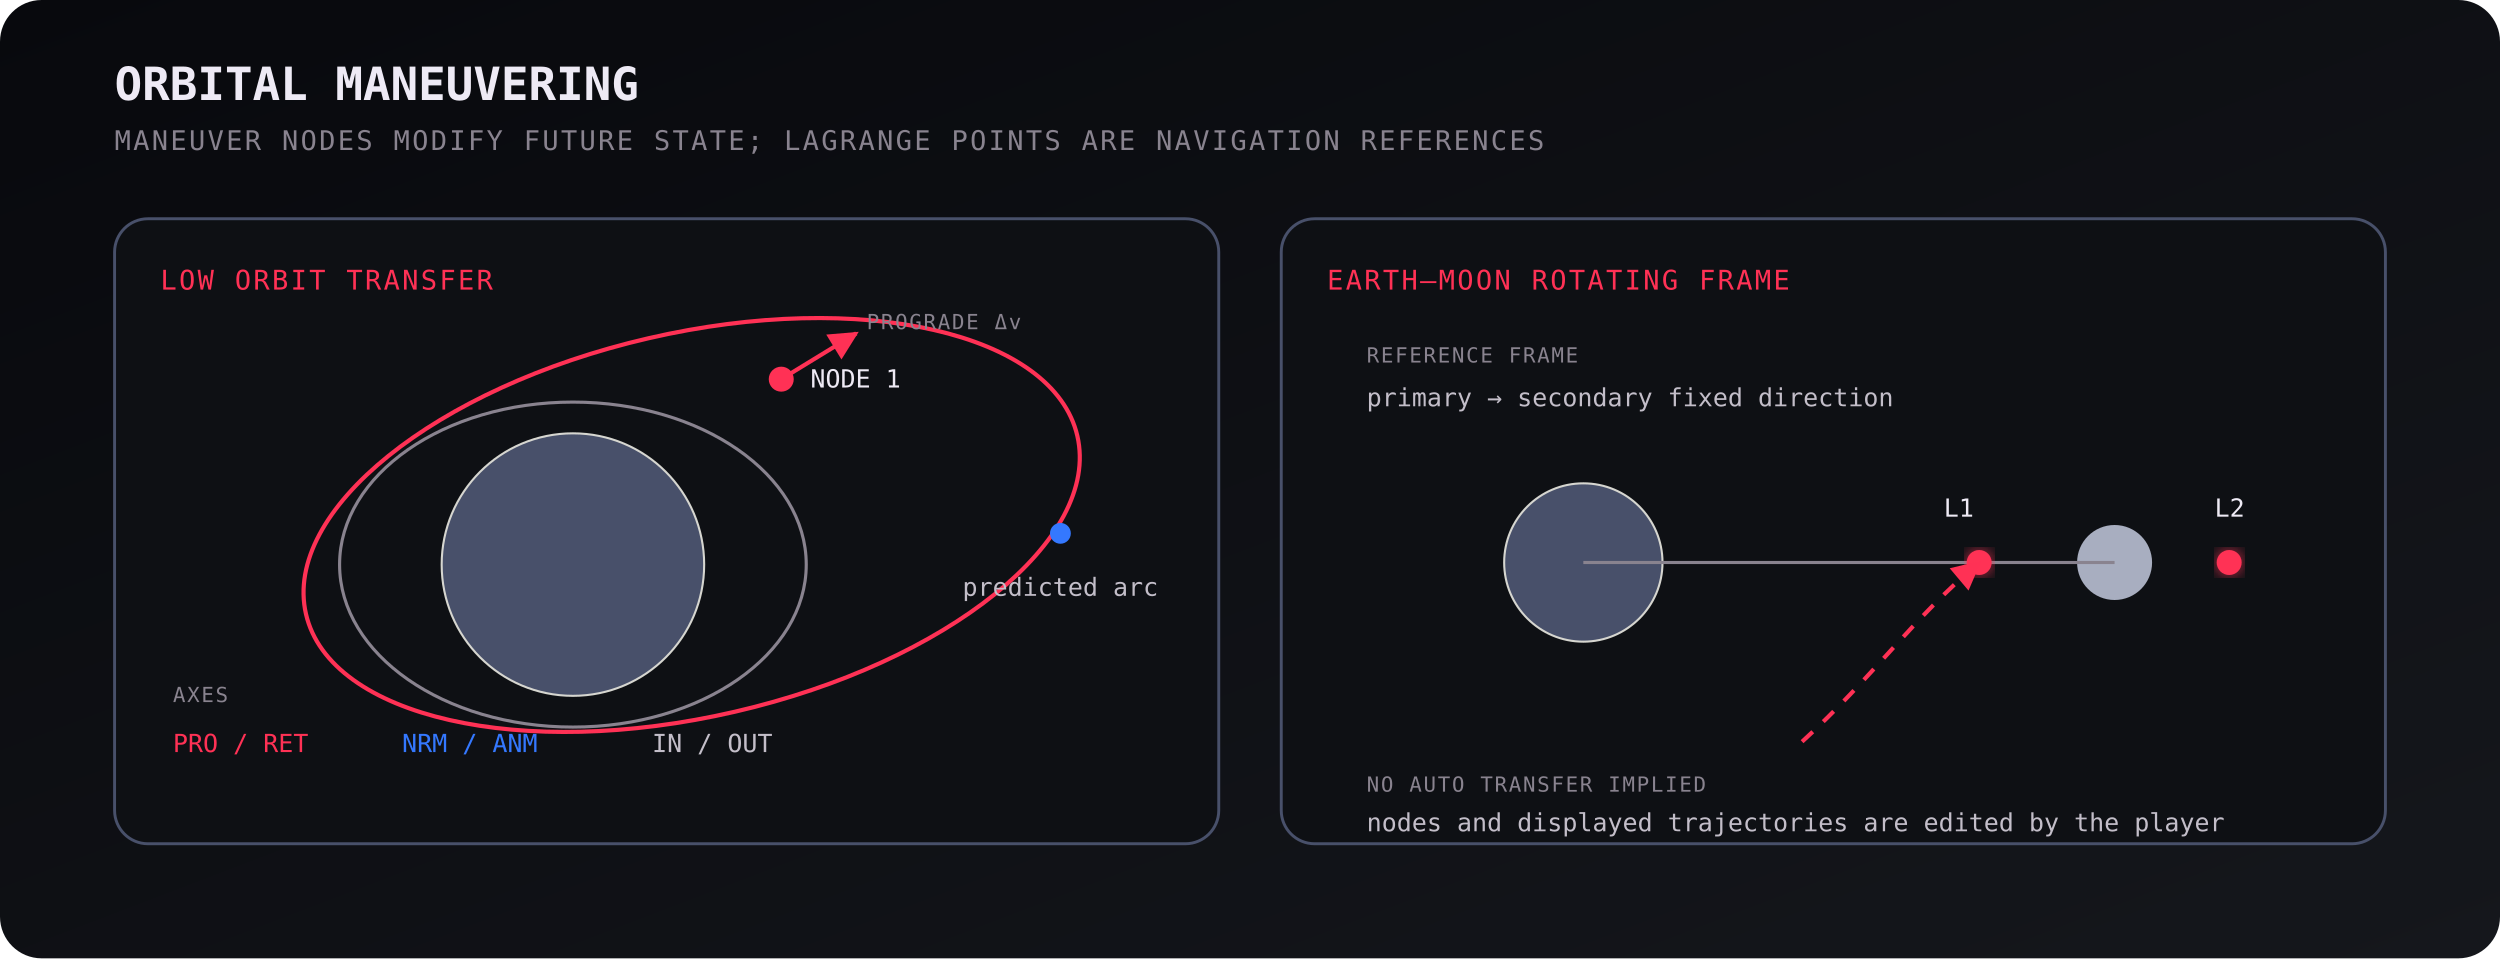
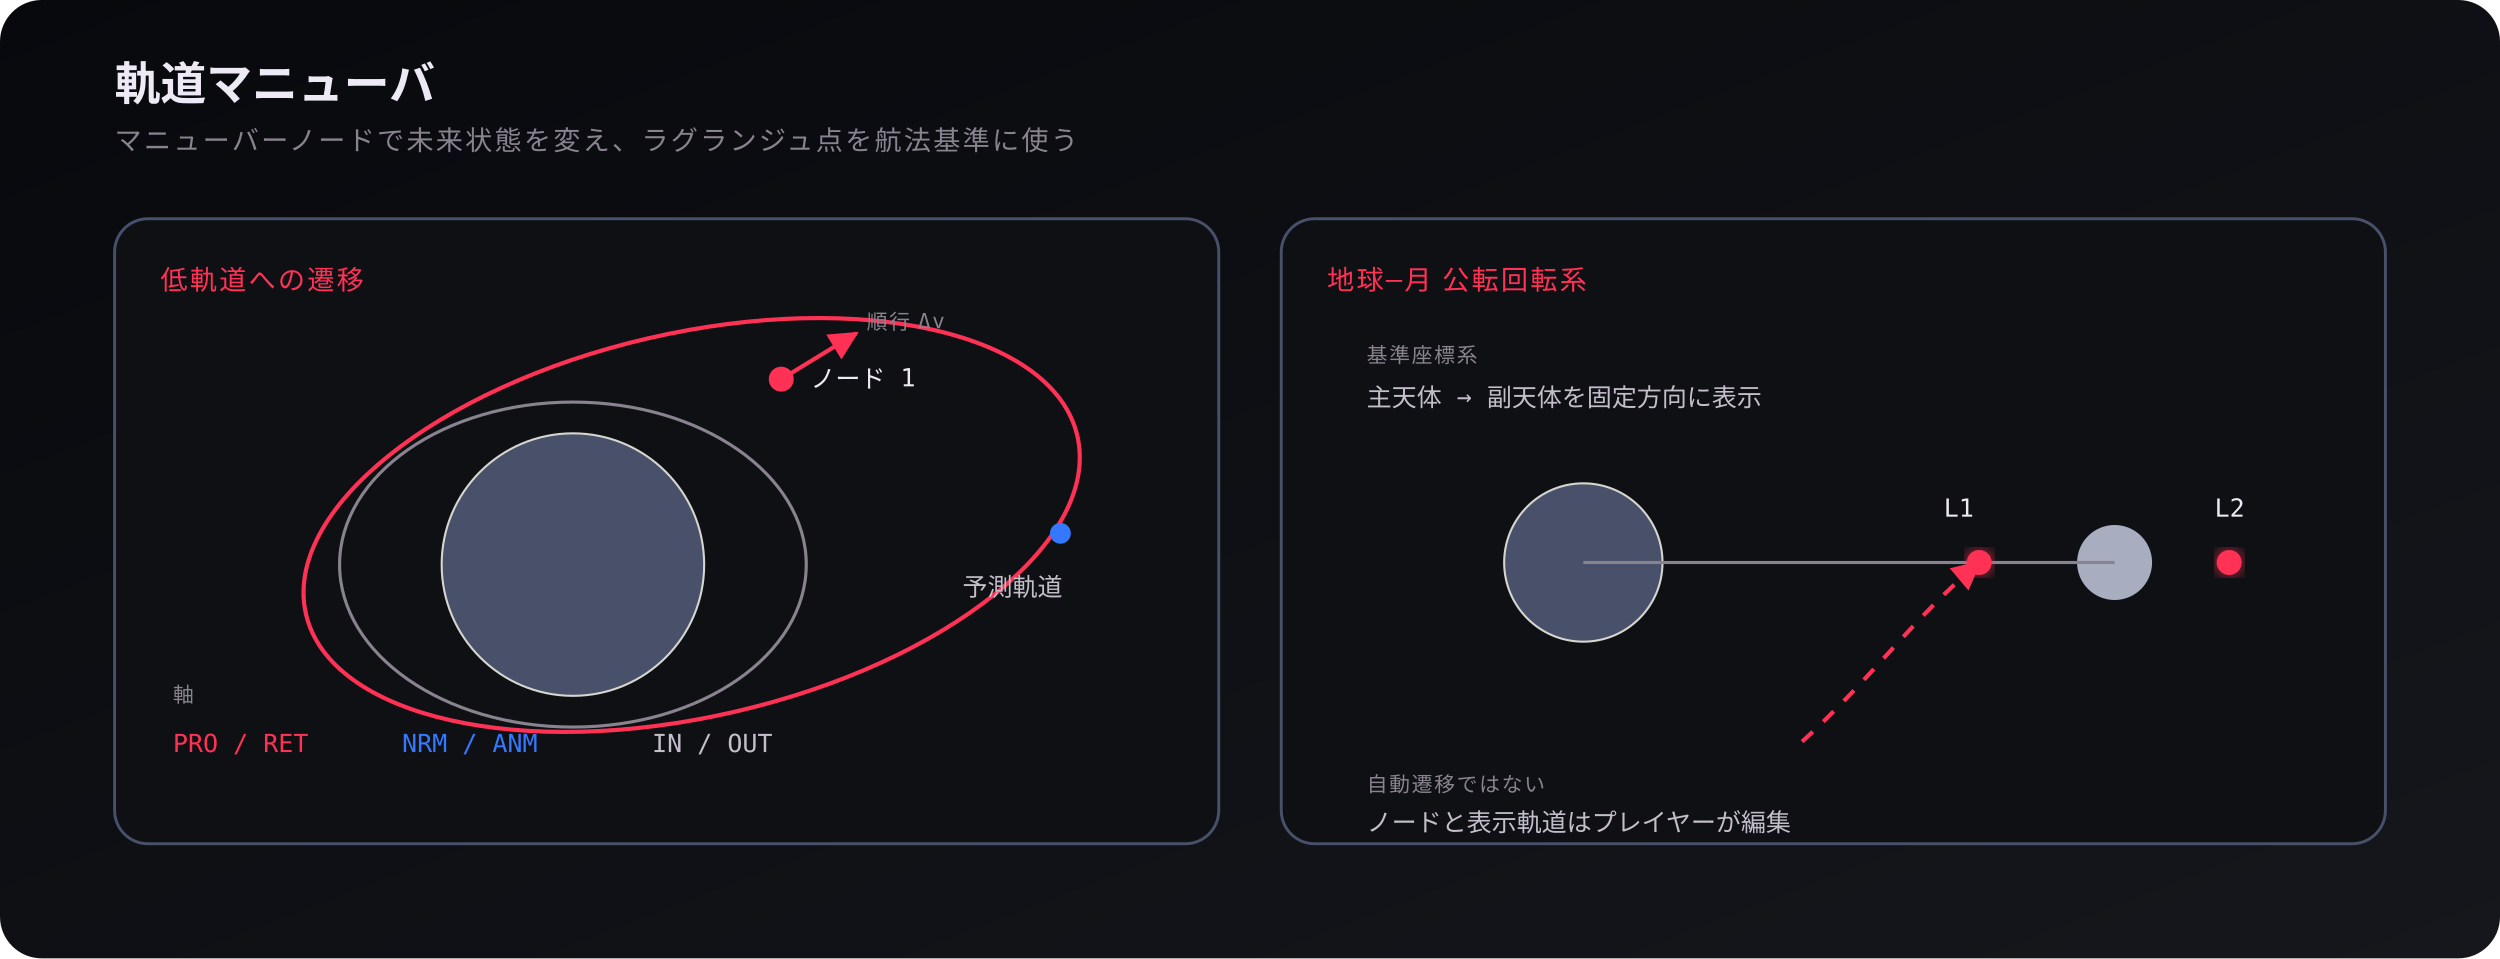
<svg xmlns="http://www.w3.org/2000/svg" width="1200" height="460" viewBox="0 0 1200 460">
  <defs>
    <style>
.m{font-family:ui-monospace,SFMono-Regular,Menlo,Consolas,monospace}.sans{font-family:system-ui,-apple-system,sans-serif}
.t{fill:#eeeaf5}.b{fill:#c3bec9}.d{fill:#89838f}.f{fill:#5f5a65}.a{fill:#ff3155}.an{fill:#ff6b82}.s{fill:#3478ff}
.box{fill:#0e1014;stroke:#48506a;stroke-width:1.4}.soft{fill:#15171c}.line{fill:none;stroke:#89838f;stroke-width:1.5}.accent{fill:none;stroke:#ff3155;stroke-width:2}.signal{fill:none;stroke:#3478ff;stroke-width:2}.dash{stroke-dasharray:7 7}
.h{font-size:22px;font-weight:700}.k{font-size:13px;letter-spacing:1.1px}.v{font-size:16px;font-weight:600}.sm{font-size:12px}.xs{font-size:10px;letter-spacing:.8px}
</style>
    <linearGradient id="bg" x1="0" y1="0" x2="1" y2="1">
      <stop stop-color="#08090d" />
      <stop offset="1" stop-color="#15171c" />
    </linearGradient>
    <filter id="glow">
      <feGaussianBlur stdDeviation="4" result="b" />
      <feMerge>
        <feMergeNode in="b" />
        <feMergeNode in="SourceGraphic" />
      </feMerge>
    </filter>
    <marker id="arrR" viewBox="0 0 10 10" refX="9" refY="5" markerWidth="7" markerHeight="7" orient="auto">
      <path d="M0 0L10 5 0 10Z" fill="#ff3155" />
    </marker>
    <marker id="arrB" viewBox="0 0 10 10" refX="9" refY="5" markerWidth="7" markerHeight="7" orient="auto">
      <path d="M0 0L10 5 0 10Z" fill="#3478ff" />
    </marker>
  </defs>
  <rect width="1200" height="460" rx="20" fill="url(#bg)" />
-   <text x="55" y="48" class="m t h">ORBITAL MANEUVERING</text>
-   <text x="55" y="72" class="m d k">MANEUVER NODES MODIFY FUTURE STATE; LAGRANGE POINTS ARE NAVIGATION REFERENCES</text>
+   <text x="55" y="48" class="m t h">軌道マニューバ</text>
+   <text x="55" y="72" class="m d k">マニューバーノードで未来状態を変え、ラグランジュ点を航法基準に使う</text>
  <g transform="translate(55 105)">
    <rect x="0" y="0" width="530" height="300" rx="16" class="box" />
-     <text x="22" y="34" class="m a k">LOW ORBIT TRANSFER</text>
+     <text x="22" y="34" class="m a k">低軌道への遷移</text>
    <circle cx="220" cy="166" r="63" fill="#48506a" stroke="#d6d6d0" />
    <ellipse cx="220" cy="166" rx="112" ry="78" class="line" />
    <ellipse cx="277" cy="147" rx="190" ry="92" class="accent" transform="rotate(-13 277 147)" />
    <circle cx="320" cy="77" r="6" fill="#ff3155" />
-     <text x="334" y="81" class="m t sm">NODE 1</text>
+     <text x="334" y="81" class="m t sm">ノード 1</text>
    <path d="M320 77L356 55" class="accent" marker-end="url(#arrR)" />
-     <text x="361" y="53" class="m d xs">PROGRADE Δv</text>
+     <text x="361" y="53" class="m d xs">順行 Δv</text>
    <circle cx="454" cy="151" r="5" fill="#3478ff" />
-     <text x="407" y="181" class="m b sm">predicted arc</text>
+     <text x="407" y="181" class="m b sm">予測軌道</text>
    <g transform="translate(28 232)">
-       <text class="m d xs">AXES</text>
+       <text class="m d xs">軸</text>
      <text x="0" y="24" class="m a sm">PRO / RET</text>
      <text x="110" y="24" class="m s sm">NRM / ANM</text>
      <text x="230" y="24" class="m b sm">IN / OUT</text>
    </g>
  </g>
  <g transform="translate(615 105)">
    <rect x="0" y="0" width="530" height="300" rx="16" class="box" />
-     <text x="22" y="34" class="m a k">EARTH–MOON ROTATING FRAME</text>
+     <text x="22" y="34" class="m a k">地球–月 公転回転系</text>
    <circle cx="145" cy="165" r="38" fill="#48506a" stroke="#d6d6d0" />
    <circle cx="400" cy="165" r="18" fill="#a8aec0" />
    <path d="M145 165H400" class="line" />
    <circle cx="335" cy="165" r="6" fill="#ff3155" filter="url(#glow)" />
    <circle cx="455" cy="165" r="6" fill="#ff3155" filter="url(#glow)" />
    <text x="318" y="143" class="m t sm">L1</text>
    <text x="448" y="143" class="m t sm">L2</text>
    <path d="M250 251C284 220 303 192 335 165" class="accent dash" marker-end="url(#arrR)" />
-     <text x="41" y="69" class="m d xs">REFERENCE FRAME</text>
-     <text x="41" y="90" class="m b sm">primary → secondary fixed direction</text>
-     <text x="41" y="275" class="m d xs">NO AUTO TRANSFER IMPLIED</text>
-     <text x="41" y="294" class="m b sm">nodes and displayed trajectories are edited by the player</text>
+     <text x="41" y="69" class="m d xs">基準座標系</text>
+     <text x="41" y="90" class="m b sm">主天体 → 副天体を固定方向に表示</text>
+     <text x="41" y="275" class="m d xs">自動遷移ではない</text>
+     <text x="41" y="294" class="m b sm">ノードと表示軌道はプレイヤーが編集</text>
  </g>
</svg>
